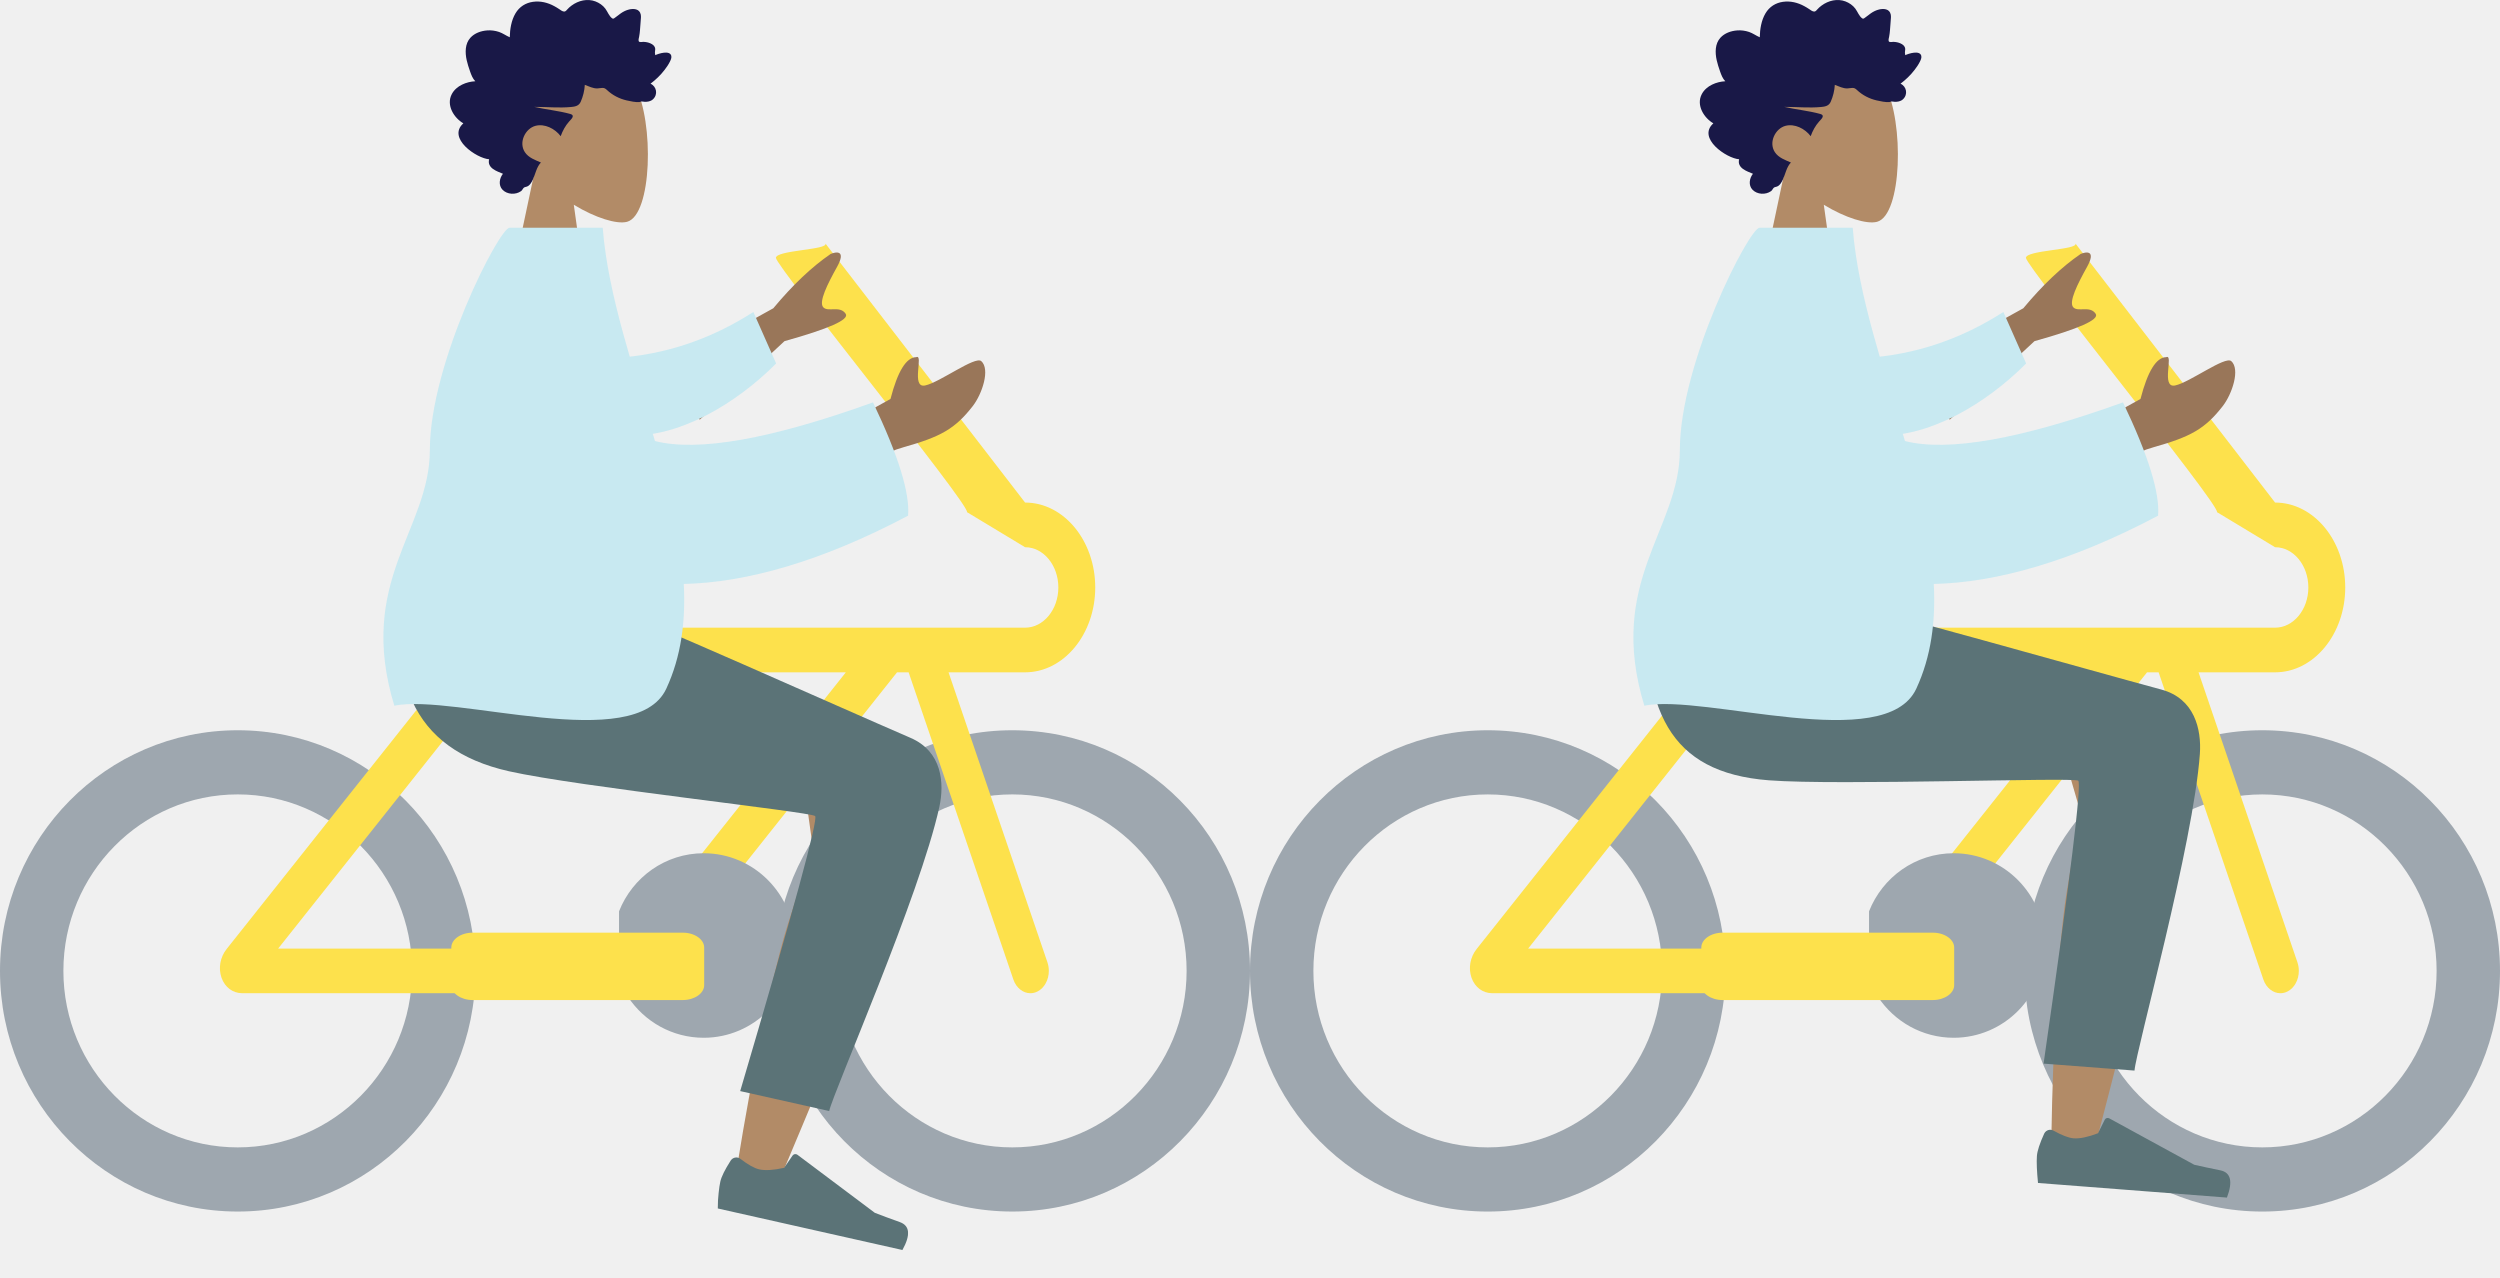
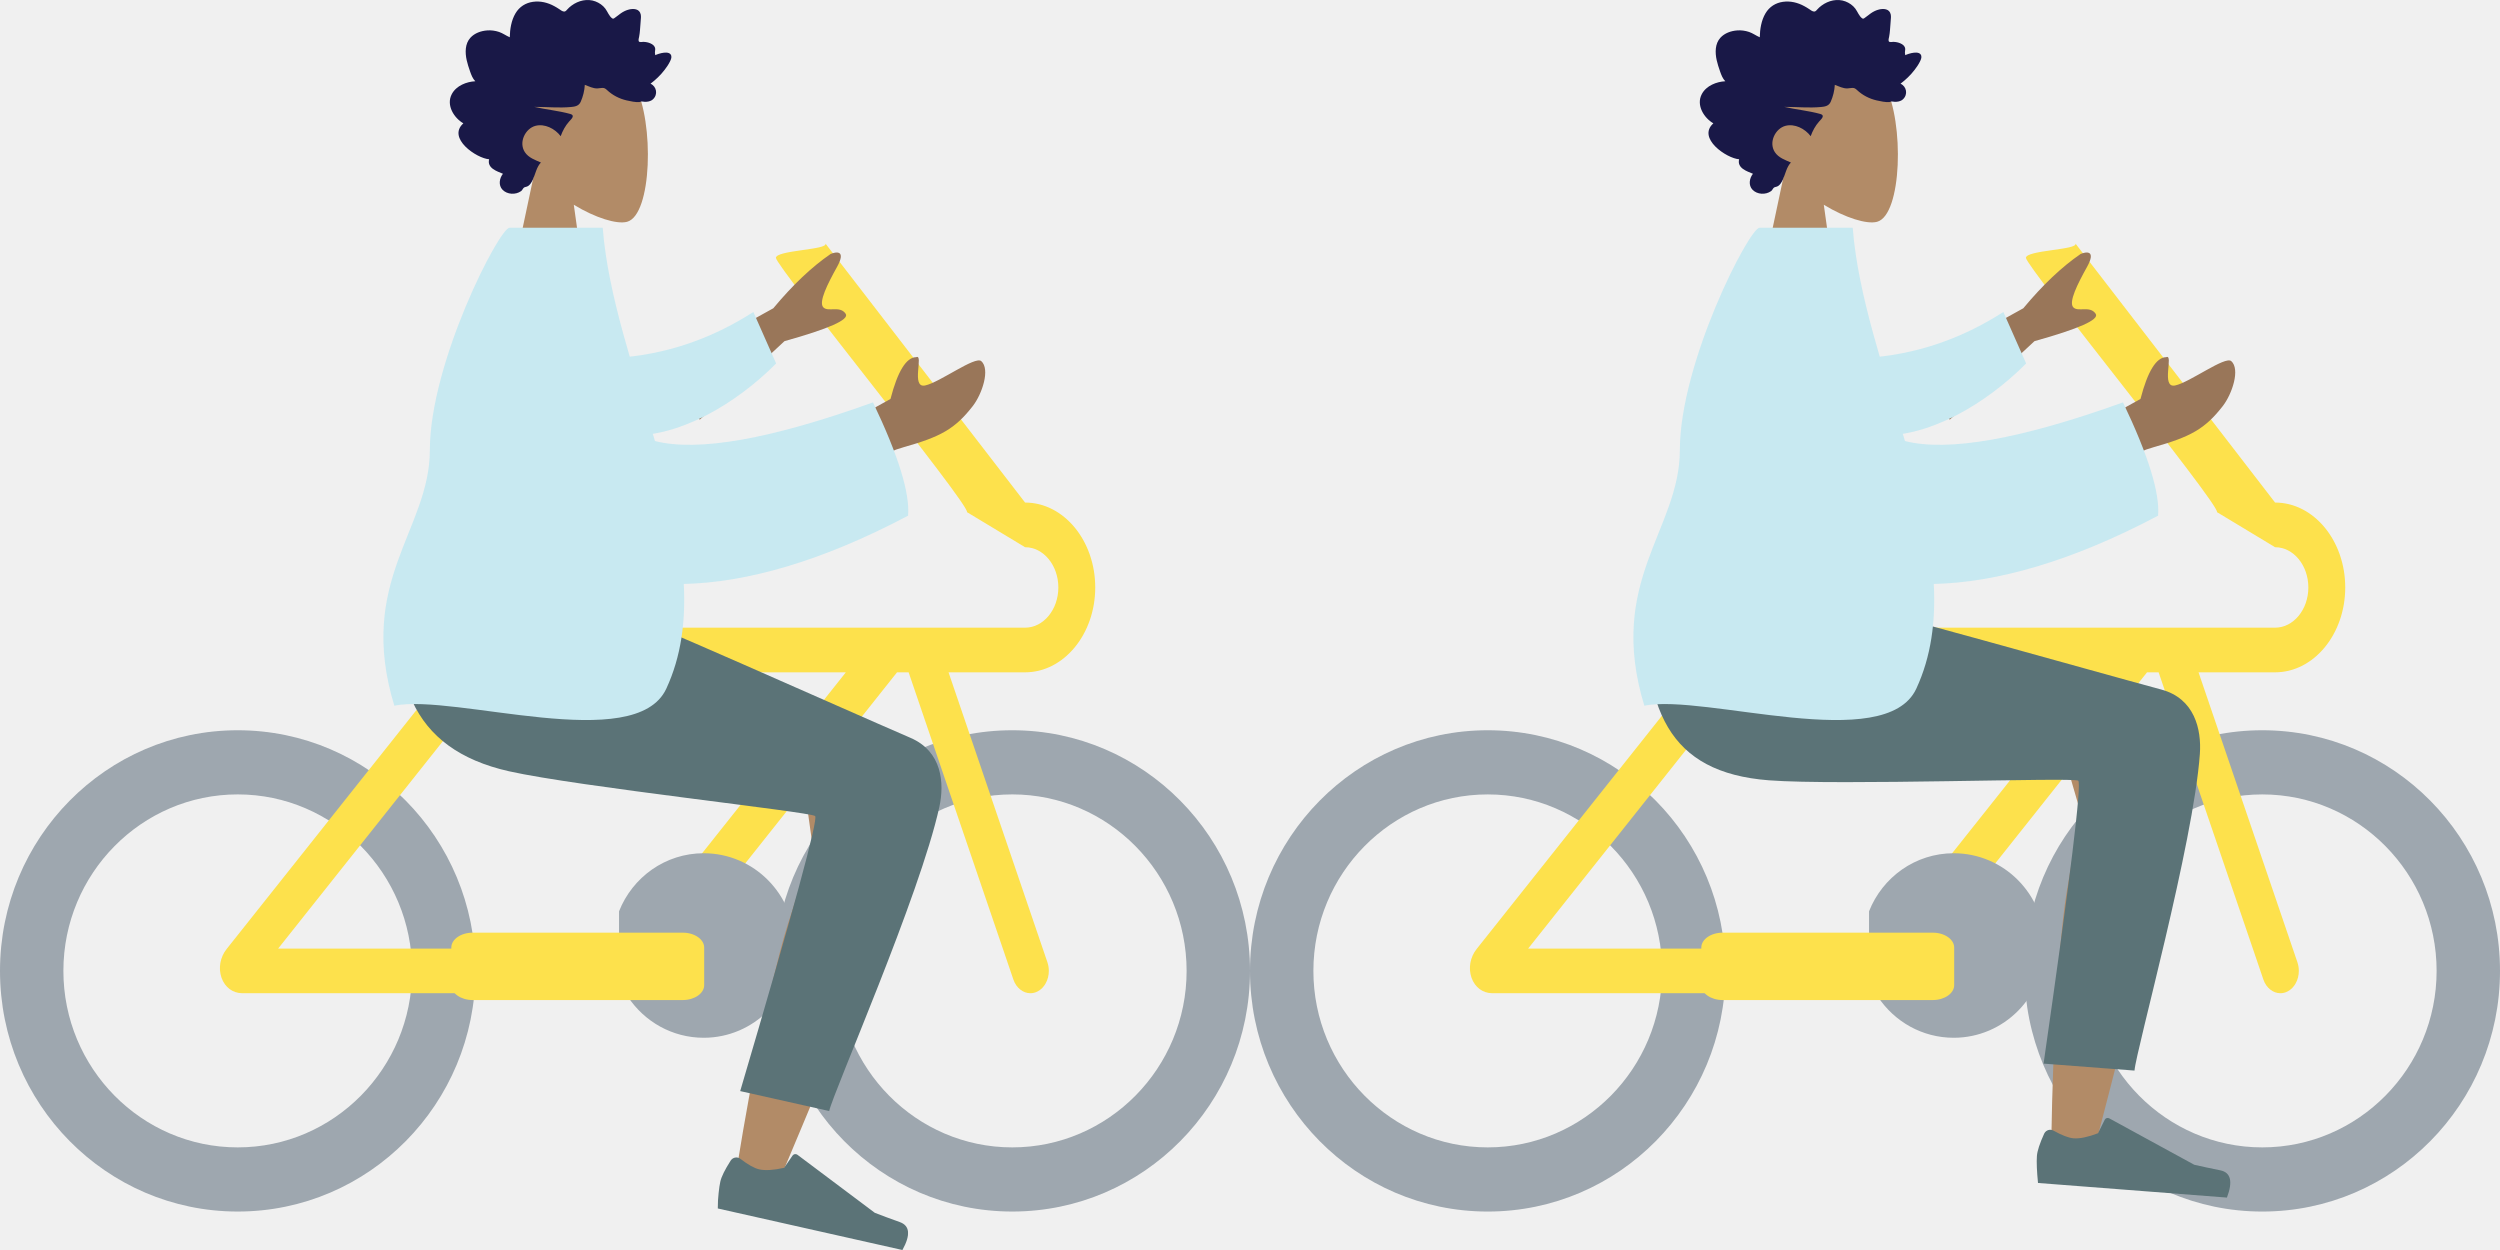
- <svg xmlns="http://www.w3.org/2000/svg" xmlns:xlink="http://www.w3.org/1999/xlink" width="180px" height="92px" viewBox="0 0 180 92" version="1.1">
+ <svg xmlns="http://www.w3.org/2000/svg" xmlns:xlink="http://www.w3.org/1999/xlink" width="180px" height="90px" viewBox="0 0 180 90" version="1.1">
  <defs>
    <polygon id="path-1" points="0.663 0.091 14.382 0.091 14.382 7 0.663 7" />
  </defs>
-   <g id="bicycle" stroke="none" stroke-width="1" fill="none" fill-rule="evenodd">
+   <g id="a1-bicycle" stroke="none" stroke-width="1" fill="none" fill-rule="evenodd">
    <g id="Group-30">
      <path d="M17.116,82.612 C10.195,82.612 4.564,76.91 4.564,69.904 C4.564,62.898 10.195,57.197 17.116,57.197 C24.038,57.197 29.669,62.898 29.669,69.904 C29.669,76.91 24.038,82.612 17.116,82.612 M17.116,52.578 C7.663,52.578 0,60.336 0,69.904 C0,79.474 7.663,87.231 17.116,87.231 C26.57,87.231 34.233,79.474 34.233,69.904 C34.234,60.336 26.57,52.578 17.116,52.578" id="Fill-1" fill="#9EA7AF" />
      <path d="M72.883,82.612 C65.962,82.612 60.331,76.91 60.331,69.904 C60.331,62.898 65.962,57.197 72.883,57.197 C79.805,57.197 85.436,62.898 85.436,69.904 C85.436,76.91 79.805,82.612 72.883,82.612 M72.883,52.578 C63.43,52.578 55.766,60.336 55.766,69.904 C55.766,79.474 63.43,87.231 72.883,87.231 C82.337,87.231 90,79.474 90,69.904 C90,60.336 82.337,52.578 72.883,52.578" id="Fill-3" fill="#9EA7AF" />
      <path d="M34.269,71.438 C34.269,71.087 34.454,70.766 34.728,70.639 C34.802,70.605 34.848,70.517 34.841,70.421 L34.696,68.297 L20.027,68.297 L32.504,52.589 C32.483,52.573 32.462,52.554 32.444,52.532 L30.62,50.324 L16.319,68.327 C15.849,68.917 15.708,69.71 15.95,70.398 C16.191,71.084 16.762,71.511 17.439,71.511 L34.269,71.511 L34.269,71.438 Z" id="Fill-5" fill="#FDE14C" />
      <path d="M78.857,42.296 C78.857,38.926 76.59,36.184 73.805,36.184 L59.433,17.535 C59.641,17.994 55.867,18.008 55.867,18.567 C55.867,19.179 69.869,36.387 69.623,36.875 L73.805,39.399 C75.127,39.399 76.201,40.698 76.201,42.296 C76.201,43.894 75.127,45.193 73.805,45.193 L38.896,45.193 C38.887,45.291 38.854,45.382 38.795,45.452 L38.271,46.087 C38.236,46.13 38.217,46.189 38.219,46.248 C38.221,46.308 38.245,46.364 38.282,46.402 C38.832,46.964 39.191,47.695 39.426,48.408 L60.9,48.408 L47.31,65.518 C48.121,65.999 48.815,66.725 49.33,67.613 L64.585,48.408 L65.421,48.408 L72.96,70.517 C73.17,71.138 73.666,71.512 74.188,71.512 C74.357,71.512 74.529,71.473 74.694,71.39 C75.207,71.134 75.516,70.534 75.516,69.903 C75.516,69.699 75.484,69.491 75.416,69.291 L68.295,48.408 L73.805,48.408 C76.59,48.408 78.857,45.666 78.857,42.296" id="Fill-7" fill="#FDE14C" />
      <path d="M50.666,61.433 C47.901,61.433 45.538,63.164 44.571,65.614 L44.571,67.152 C44.571,67.27 44.666,67.367 44.783,67.367 L49.151,67.367 C49.618,67.367 49.998,67.75 49.998,68.224 L49.998,70.932 C49.998,71.405 49.618,71.789 49.151,71.789 L45.224,71.789 C46.403,73.557 48.4,74.719 50.666,74.719 C54.291,74.719 57.228,71.746 57.228,68.077 C57.228,64.408 54.291,61.433 50.666,61.433" id="Fill-9" fill="#9EA7AF" />
      <path d="M50.701,70.932 C50.701,71.522 50.01,72.003 49.166,72.003 L34.03,72.003 C33.185,72.003 32.495,71.522 32.495,70.932 L32.495,68.224 C32.495,67.634 33.185,67.152 34.03,67.152 L49.166,67.152 C50.01,67.152 50.701,67.634 50.701,68.224 L50.701,70.932 Z" id="Fill-11" fill="#FDE14C" />
      <path d="M36.495,21.78 L42.297,21.78 L41.314,14.743 C42.88,15.698 44.418,16.16 45.141,15.972 C46.951,15.499 47.117,8.794 45.717,6.151 C44.315,3.509 37.113,2.356 36.751,7.593 C36.625,9.411 37.379,11.033 38.492,12.357 L36.495,21.78 Z" id="Fill-13" fill="#B28B67" />
      <path d="M34.221,5.85 C33.603,5.882 32.849,6.161 32.526,6.783 C32.105,7.589 32.706,8.505 33.362,8.88 C32.168,9.948 34.327,11.408 35.217,11.467 C35.054,12.115 35.801,12.337 36.212,12.511 C35.954,12.835 35.873,13.341 36.182,13.662 C36.524,14.015 37.125,14.036 37.511,13.765 C37.607,13.697 37.625,13.609 37.7,13.53 C37.762,13.466 37.853,13.463 37.93,13.437 C38.139,13.367 38.27,13.136 38.364,12.933 C38.553,12.521 38.629,12.032 38.945,11.7 C38.54,11.522 38.055,11.363 37.786,10.95 C37.324,10.237 37.833,9.246 38.557,9.059 C39.212,8.89 39.951,9.253 40.369,9.805 C40.509,9.415 40.709,9.046 40.979,8.747 C41.143,8.567 41.435,8.305 41.052,8.202 C40.204,7.971 39.322,7.891 38.466,7.695 C39.35,7.694 40.235,7.787 41.117,7.704 C41.393,7.677 41.673,7.633 41.808,7.334 C41.973,6.967 42.087,6.518 42.106,6.11 C42.404,6.216 42.694,6.375 43.015,6.367 C43.136,6.364 43.255,6.329 43.377,6.329 C43.516,6.328 43.601,6.383 43.703,6.481 C44.106,6.86 44.597,7.109 45.117,7.229 C45.409,7.295 45.744,7.369 46.043,7.348 C46.088,7.344 46.123,7.317 46.157,7.309 C46.217,7.295 46.328,7.326 46.406,7.329 C46.617,7.339 46.842,7.305 47.01,7.152 C47.39,6.805 47.275,6.223 46.837,6.026 C47.211,5.744 47.559,5.413 47.85,5.032 C47.99,4.848 48.126,4.656 48.23,4.446 C48.289,4.326 48.367,4.164 48.333,4.022 C48.231,3.595 47.414,3.856 47.179,3.973 C47.165,3.862 47.144,3.803 47.162,3.693 C47.178,3.6 47.187,3.508 47.154,3.419 C47.101,3.273 46.969,3.187 46.843,3.128 C46.681,3.052 46.505,3.021 46.329,3.014 C46.241,3.01 46.034,3.071 45.989,2.964 C45.952,2.879 46.003,2.72 46.019,2.635 C46.049,2.476 46.067,2.319 46.08,2.157 C46.099,1.943 46.115,1.728 46.129,1.514 C46.14,1.358 46.165,1.192 46.132,1.038 C46.043,0.625 45.614,0.608 45.303,0.681 C45.09,0.731 44.892,0.826 44.708,0.953 C44.578,1.043 44.455,1.146 44.326,1.239 C44.241,1.3 44.174,1.384 44.079,1.321 C43.858,1.172 43.743,0.833 43.582,0.62 C43.402,0.38 43.143,0.206 42.877,0.104 C42.299,-0.119 41.646,0.034 41.147,0.405 C41.034,0.489 40.928,0.583 40.833,0.691 C40.752,0.783 40.691,0.855 40.567,0.826 C40.455,0.799 40.357,0.721 40.262,0.656 C40.149,0.579 40.031,0.509 39.911,0.444 C39.434,0.183 38.908,0.056 38.374,0.131 C37.855,0.204 37.399,0.477 37.113,0.964 C36.815,1.47 36.715,2.091 36.704,2.684 C36.44,2.572 36.204,2.391 35.932,2.3 C35.657,2.208 35.362,2.167 35.075,2.19 C34.644,2.223 34.177,2.377 33.867,2.72 C33.478,3.148 33.48,3.781 33.601,4.33 C33.662,4.607 33.751,4.873 33.843,5.138 C33.932,5.393 34.034,5.662 34.221,5.85" id="Fill-15" fill="#191847" />
      <path d="M58.528,61.053 C57.962,62.708 57.349,64.568 56.73,66.527 C55.227,71.27 53.37,81.831 52.943,84.907 C52.673,86.839 55.312,87.015 55.88,85.562 C56.449,84.11 66.237,61.304 67.353,56.249 C67.727,54.56 64.799,52.308 62.594,53.053 C61.577,51.31 59.231,49.91 57.257,51.966" id="Fill-17" fill="#B28B67" />
      <g id="Group-21" transform="translate(51, 83)">
        <mask id="mask-2" fill="white">
          <use xlink:href="#path-1" />
        </mask>
        <g id="Clip-20" />
        <path d="M1.632,0.531 C1.793,0.316 2.096,0.274 2.309,0.436 C2.863,0.863 3.317,1.115 3.667,1.194 C4.098,1.29 4.695,1.254 5.456,1.083 L6.068,0.196 C6.069,0.194 6.07,0.192 6.072,0.19 C6.152,0.082 6.303,0.059 6.41,0.139 L11.985,4.322 C12.461,4.508 13.062,4.731 13.786,4.99 C14.512,5.25 14.574,5.92 13.974,7 C5.594,5.115 1.156,4.117 0.663,4.006 C0.702,3.147 0.77,2.503 0.864,2.072 C0.943,1.718 1.192,1.214 1.611,0.559 C1.618,0.55 1.625,0.54 1.632,0.531" id="Fill-19" fill="#5B7377" mask="url(#mask-2)" />
      </g>
      <path d="M65.556,53.125 C60.257,50.837 46.039,44.45 43.253,43.499 L29.239,40.347 C27.639,48.767 29.575,53.941 36.65,55.532 C41.556,56.636 58.326,58.448 58.688,58.754 C58.929,58.958 57.131,65.56 53.294,78.559 L59.701,79.994 C60.01,78.598 66.238,64.462 67.63,58.115 C68.014,56.366 67.825,54.104 65.556,53.125" id="Fill-22" fill="#5B7377" />
      <path d="M60.639,34.517 C62.231,33.354 63.711,32.58 65.08,32.193 C67.7,31.454 68.759,30.889 70.038,29.239 C70.723,28.356 71.304,26.58 70.653,26.002 C70.212,25.612 67.656,27.537 66.608,27.754 C65.561,27.973 66.523,25.455 65.97,25.715 C65.251,25.728 64.632,26.731 64.116,28.723 L60.429,30.773 L60.639,34.517 Z M50.386,30.214 L56.483,24.563 C59.696,23.666 61.164,23.011 60.89,22.596 C60.479,21.973 59.618,22.496 59.274,22.122 C58.929,21.747 59.587,20.438 60.264,19.222 C60.941,18.005 60.217,18.112 59.803,18.287 C58.449,19.214 57.074,20.517 55.678,22.195 L47.287,26.847 L50.386,30.214 Z" id="Fill-24" fill="#997659" />
      <path d="M45.396,31.349 C48.943,31.451 52.999,29.07 55.883,26.171 L54.242,22.463 C50.059,25.151 46.14,25.78 43.201,25.811 C41.172,27.848 42.601,31.27 45.396,31.349" id="Fill-26" fill="#C8E9F1" />
      <path d="M43.396,16.397 L36.688,16.397 C35.953,16.397 30.954,26.099 30.949,32.402 C30.944,38.157 25.654,41.813 28.39,50.808 C32.759,49.937 45.753,54.361 47.973,49.585 C49.052,47.26 49.374,44.717 49.232,42.045 C53.681,41.947 59.082,40.461 65.382,37.13 C65.52,35.505 64.678,32.785 62.856,28.97 C55.511,31.616 50.279,32.544 47.158,31.756 C45.629,26.516 43.766,21.21 43.396,16.397" id="Fill-28" fill="#C8E9F1" />
    </g>
    <g id="Group-29" transform="translate(90, 0)">
      <path d="M17.116,82.612 C10.195,82.612 4.564,76.911 4.564,69.905 C4.564,62.898 10.195,57.198 17.116,57.198 C24.038,57.198 29.669,62.898 29.669,69.905 C29.669,76.911 24.038,82.612 17.116,82.612 M17.116,52.578 C7.663,52.578 0,60.336 0,69.905 C0,79.474 7.663,87.232 17.116,87.232 C26.57,87.232 34.233,79.474 34.233,69.905 C34.234,60.336 26.57,52.578 17.116,52.578" id="Fill-1" fill="#9EA7AF" />
      <path d="M72.883,82.612 C65.962,82.612 60.331,76.911 60.331,69.905 C60.331,62.898 65.962,57.198 72.883,57.198 C79.805,57.198 85.436,62.898 85.436,69.905 C85.436,76.911 79.805,82.612 72.883,82.612 M72.883,52.578 C63.43,52.578 55.766,60.336 55.766,69.905 C55.766,79.474 63.43,87.232 72.883,87.232 C82.337,87.232 90,79.474 90,69.905 C90,60.336 82.337,52.578 72.883,52.578" id="Fill-3" fill="#9EA7AF" />
      <path d="M34.269,71.438 C34.269,71.087 34.454,70.766 34.728,70.639 C34.802,70.605 34.848,70.517 34.841,70.421 L34.696,68.297 L20.027,68.297 L32.504,52.589 C32.483,52.573 32.462,52.554 32.444,52.532 L30.62,50.324 L16.319,68.327 C15.849,68.917 15.708,69.71 15.95,70.398 C16.191,71.084 16.762,71.511 17.439,71.511 L34.269,71.511 L34.269,71.438 Z" id="Fill-5" fill="#FDE14C" />
      <path d="M78.857,42.296 C78.857,38.926 76.59,36.184 73.805,36.184 L59.433,17.535 C59.641,17.994 55.867,18.008 55.867,18.566 C55.867,19.179 69.869,36.387 69.623,36.875 L73.805,39.399 C75.127,39.399 76.201,40.698 76.201,42.296 C76.201,43.894 75.127,45.193 73.805,45.193 L38.896,45.193 C38.887,45.291 38.854,45.382 38.795,45.452 L38.271,46.087 C38.236,46.13 38.217,46.189 38.219,46.248 C38.221,46.308 38.245,46.364 38.282,46.402 C38.832,46.964 39.191,47.695 39.426,48.408 L60.9,48.408 L47.31,65.518 C48.121,65.999 48.815,66.725 49.33,67.613 L64.585,48.408 L65.421,48.408 L72.96,70.517 C73.17,71.138 73.666,71.512 74.188,71.512 C74.357,71.512 74.529,71.473 74.694,71.39 C75.207,71.134 75.516,70.534 75.516,69.903 C75.516,69.699 75.484,69.491 75.416,69.291 L68.295,48.408 L73.805,48.408 C76.59,48.408 78.857,45.666 78.857,42.296" id="Fill-7" fill="#FDE14C" />
      <path d="M50.666,61.433 C47.901,61.433 45.538,63.164 44.571,65.614 L44.571,67.152 C44.571,67.27 44.666,67.367 44.783,67.367 L49.151,67.367 C49.618,67.367 49.998,67.75 49.998,68.224 L49.998,70.932 C49.998,71.405 49.618,71.789 49.151,71.789 L45.224,71.789 C46.403,73.557 48.4,74.719 50.666,74.719 C54.291,74.719 57.228,71.746 57.228,68.077 C57.228,64.408 54.291,61.433 50.666,61.433" id="Fill-9" fill="#9EA7AF" />
      <path d="M50.701,70.932 C50.701,71.522 50.01,72.003 49.166,72.003 L34.03,72.003 C33.185,72.003 32.495,71.522 32.495,70.932 L32.495,68.224 C32.495,67.634 33.185,67.152 34.03,67.152 L49.166,67.152 C50.01,67.152 50.701,67.634 50.701,68.224 L50.701,70.932 Z" id="Fill-11" fill="#FDE14C" />
      <path d="M36.495,21.78 L42.297,21.78 L41.314,14.743 C42.88,15.698 44.418,16.16 45.141,15.972 C46.951,15.499 47.117,8.794 45.717,6.151 C44.315,3.509 37.113,2.356 36.751,7.593 C36.625,9.411 37.379,11.033 38.492,12.357 L36.495,21.78 Z" id="Fill-13" fill="#B28B67" />
      <path d="M34.221,5.85 C33.603,5.882 32.849,6.161 32.526,6.783 C32.105,7.589 32.706,8.505 33.362,8.88 C32.168,9.948 34.327,11.408 35.217,11.467 C35.054,12.115 35.801,12.337 36.212,12.511 C35.954,12.835 35.873,13.341 36.182,13.662 C36.524,14.015 37.125,14.036 37.511,13.765 C37.607,13.697 37.625,13.609 37.7,13.53 C37.762,13.466 37.853,13.463 37.93,13.437 C38.139,13.367 38.27,13.136 38.364,12.933 C38.553,12.521 38.629,12.032 38.945,11.7 C38.54,11.522 38.055,11.363 37.786,10.95 C37.324,10.237 37.833,9.246 38.557,9.059 C39.212,8.89 39.951,9.253 40.369,9.805 C40.509,9.415 40.709,9.046 40.979,8.747 C41.143,8.567 41.435,8.305 41.052,8.202 C40.204,7.971 39.322,7.891 38.466,7.695 C39.35,7.694 40.235,7.787 41.117,7.704 C41.393,7.677 41.673,7.633 41.808,7.334 C41.973,6.967 42.087,6.518 42.106,6.11 C42.404,6.216 42.694,6.375 43.015,6.367 C43.136,6.364 43.255,6.329 43.377,6.329 C43.516,6.328 43.601,6.383 43.703,6.481 C44.106,6.86 44.597,7.109 45.117,7.229 C45.409,7.295 45.744,7.369 46.043,7.348 C46.088,7.344 46.123,7.317 46.157,7.309 C46.217,7.295 46.328,7.326 46.406,7.329 C46.617,7.339 46.842,7.305 47.01,7.152 C47.39,6.805 47.275,6.223 46.837,6.026 C47.211,5.744 47.559,5.413 47.85,5.032 C47.99,4.848 48.126,4.656 48.23,4.446 C48.289,4.326 48.367,4.164 48.333,4.022 C48.231,3.595 47.414,3.856 47.179,3.973 C47.165,3.862 47.144,3.803 47.162,3.693 C47.178,3.6 47.187,3.508 47.154,3.419 C47.101,3.273 46.969,3.187 46.843,3.128 C46.681,3.052 46.505,3.021 46.329,3.014 C46.241,3.01 46.034,3.071 45.989,2.964 C45.952,2.879 46.003,2.72 46.019,2.635 C46.049,2.476 46.067,2.319 46.08,2.157 C46.099,1.943 46.115,1.728 46.129,1.514 C46.14,1.358 46.165,1.192 46.132,1.038 C46.043,0.625 45.614,0.608 45.303,0.681 C45.09,0.731 44.892,0.826 44.708,0.953 C44.578,1.043 44.455,1.146 44.326,1.239 C44.241,1.3 44.174,1.384 44.079,1.321 C43.858,1.172 43.743,0.833 43.582,0.62 C43.402,0.38 43.143,0.206 42.877,0.104 C42.299,-0.119 41.646,0.034 41.147,0.405 C41.034,0.489 40.928,0.583 40.833,0.691 C40.752,0.783 40.691,0.855 40.567,0.826 C40.455,0.799 40.357,0.721 40.262,0.656 C40.149,0.579 40.031,0.509 39.911,0.444 C39.434,0.183 38.908,0.056 38.374,0.131 C37.855,0.204 37.399,0.477 37.113,0.964 C36.815,1.47 36.715,2.091 36.704,2.684 C36.44,2.572 36.204,2.391 35.932,2.3 C35.657,2.208 35.362,2.167 35.075,2.19 C34.644,2.223 34.177,2.377 33.867,2.72 C33.478,3.148 33.48,3.781 33.601,4.33 C33.662,4.607 33.751,4.873 33.843,5.138 C33.932,5.393 34.034,5.662 34.221,5.85" id="Fill-15" fill="#191847" />
      <path d="M59.803,58.504 C59.482,60.223 59.142,62.151 58.809,64.179 C58.004,69.089 57.682,79.808 57.701,82.912 C57.713,84.863 60.348,84.658 60.702,83.139 C61.056,81.62 67.469,57.646 67.848,52.483 C67.975,50.757 64.753,48.949 62.68,50.002 C61.422,48.424 58.901,47.376 57.241,49.693" id="Fill-17" fill="#B28B67" />
      <path d="M57.195,81.596 C57.324,81.36 57.618,81.275 57.852,81.406 C58.463,81.746 58.946,81.931 59.304,81.959 C59.745,81.993 60.33,81.87 61.059,81.593 L61.538,80.627 C61.539,80.624 61.54,80.622 61.541,80.62 C61.603,80.502 61.751,80.457 61.868,80.522 L67.985,83.862 C68.483,83.977 69.11,84.111 69.865,84.264 C70.619,84.417 70.777,85.071 70.339,86.226 C61.774,85.564 57.24,85.213 56.736,85.174 C56.652,84.319 56.626,83.671 56.657,83.232 C56.683,82.869 56.857,82.335 57.179,81.627 C57.184,81.617 57.19,81.606 57.195,81.596" id="Fill-19" fill="#5B7377" />
      <path d="M65.62,49.649 C60.048,48.146 45.06,43.867 42.167,43.326 L28.534,42.546 C28.161,51.109 30.129,55.624 37.359,56.182 C42.373,56.57 59.228,55.956 59.631,56.207 C59.899,56.374 59.068,63.165 57.137,76.581 L63.684,77.082 C63.789,75.654 67.922,60.771 68.39,54.29 C68.518,52.504 68.006,50.294 65.62,49.649" id="Fill-21" fill="#5B7377" />
      <path d="M60.639,34.517 C62.231,33.354 63.711,32.58 65.08,32.193 C67.7,31.454 68.759,30.889 70.038,29.239 C70.723,28.356 71.304,26.58 70.653,26.002 C70.212,25.612 67.656,27.537 66.608,27.754 C65.561,27.973 66.523,25.455 65.97,25.715 C65.251,25.728 64.632,26.731 64.116,28.723 L60.429,30.773 L60.639,34.517 Z M50.386,30.214 L56.483,24.563 C59.696,23.666 61.164,23.011 60.89,22.596 C60.479,21.973 59.618,22.496 59.274,22.122 C58.929,21.747 59.587,20.438 60.264,19.222 C60.941,18.005 60.217,18.112 59.803,18.287 C58.449,19.214 57.074,20.517 55.678,22.195 L47.287,26.847 L50.386,30.214 Z" id="Fill-23" fill="#997659" />
      <path d="M45.396,31.349 C48.943,31.451 52.999,29.07 55.883,26.171 L54.242,22.463 C50.059,25.151 46.14,25.78 43.201,25.811 C41.172,27.848 42.601,31.27 45.396,31.349" id="Fill-25" fill="#C8E9F1" />
      <path d="M43.396,16.397 L36.688,16.397 C35.953,16.397 30.954,26.099 30.949,32.402 C30.944,38.157 25.654,41.813 28.39,50.808 C32.759,49.937 45.753,54.361 47.973,49.585 C49.052,47.26 49.374,44.717 49.232,42.045 C53.681,41.947 59.082,40.461 65.382,37.13 C65.52,35.505 64.678,32.785 62.856,28.97 C55.511,31.616 50.279,32.544 47.158,31.756 C45.629,26.516 43.766,21.21 43.396,16.397" id="Fill-27" fill="#C8E9F1" />
    </g>
  </g>
</svg>
